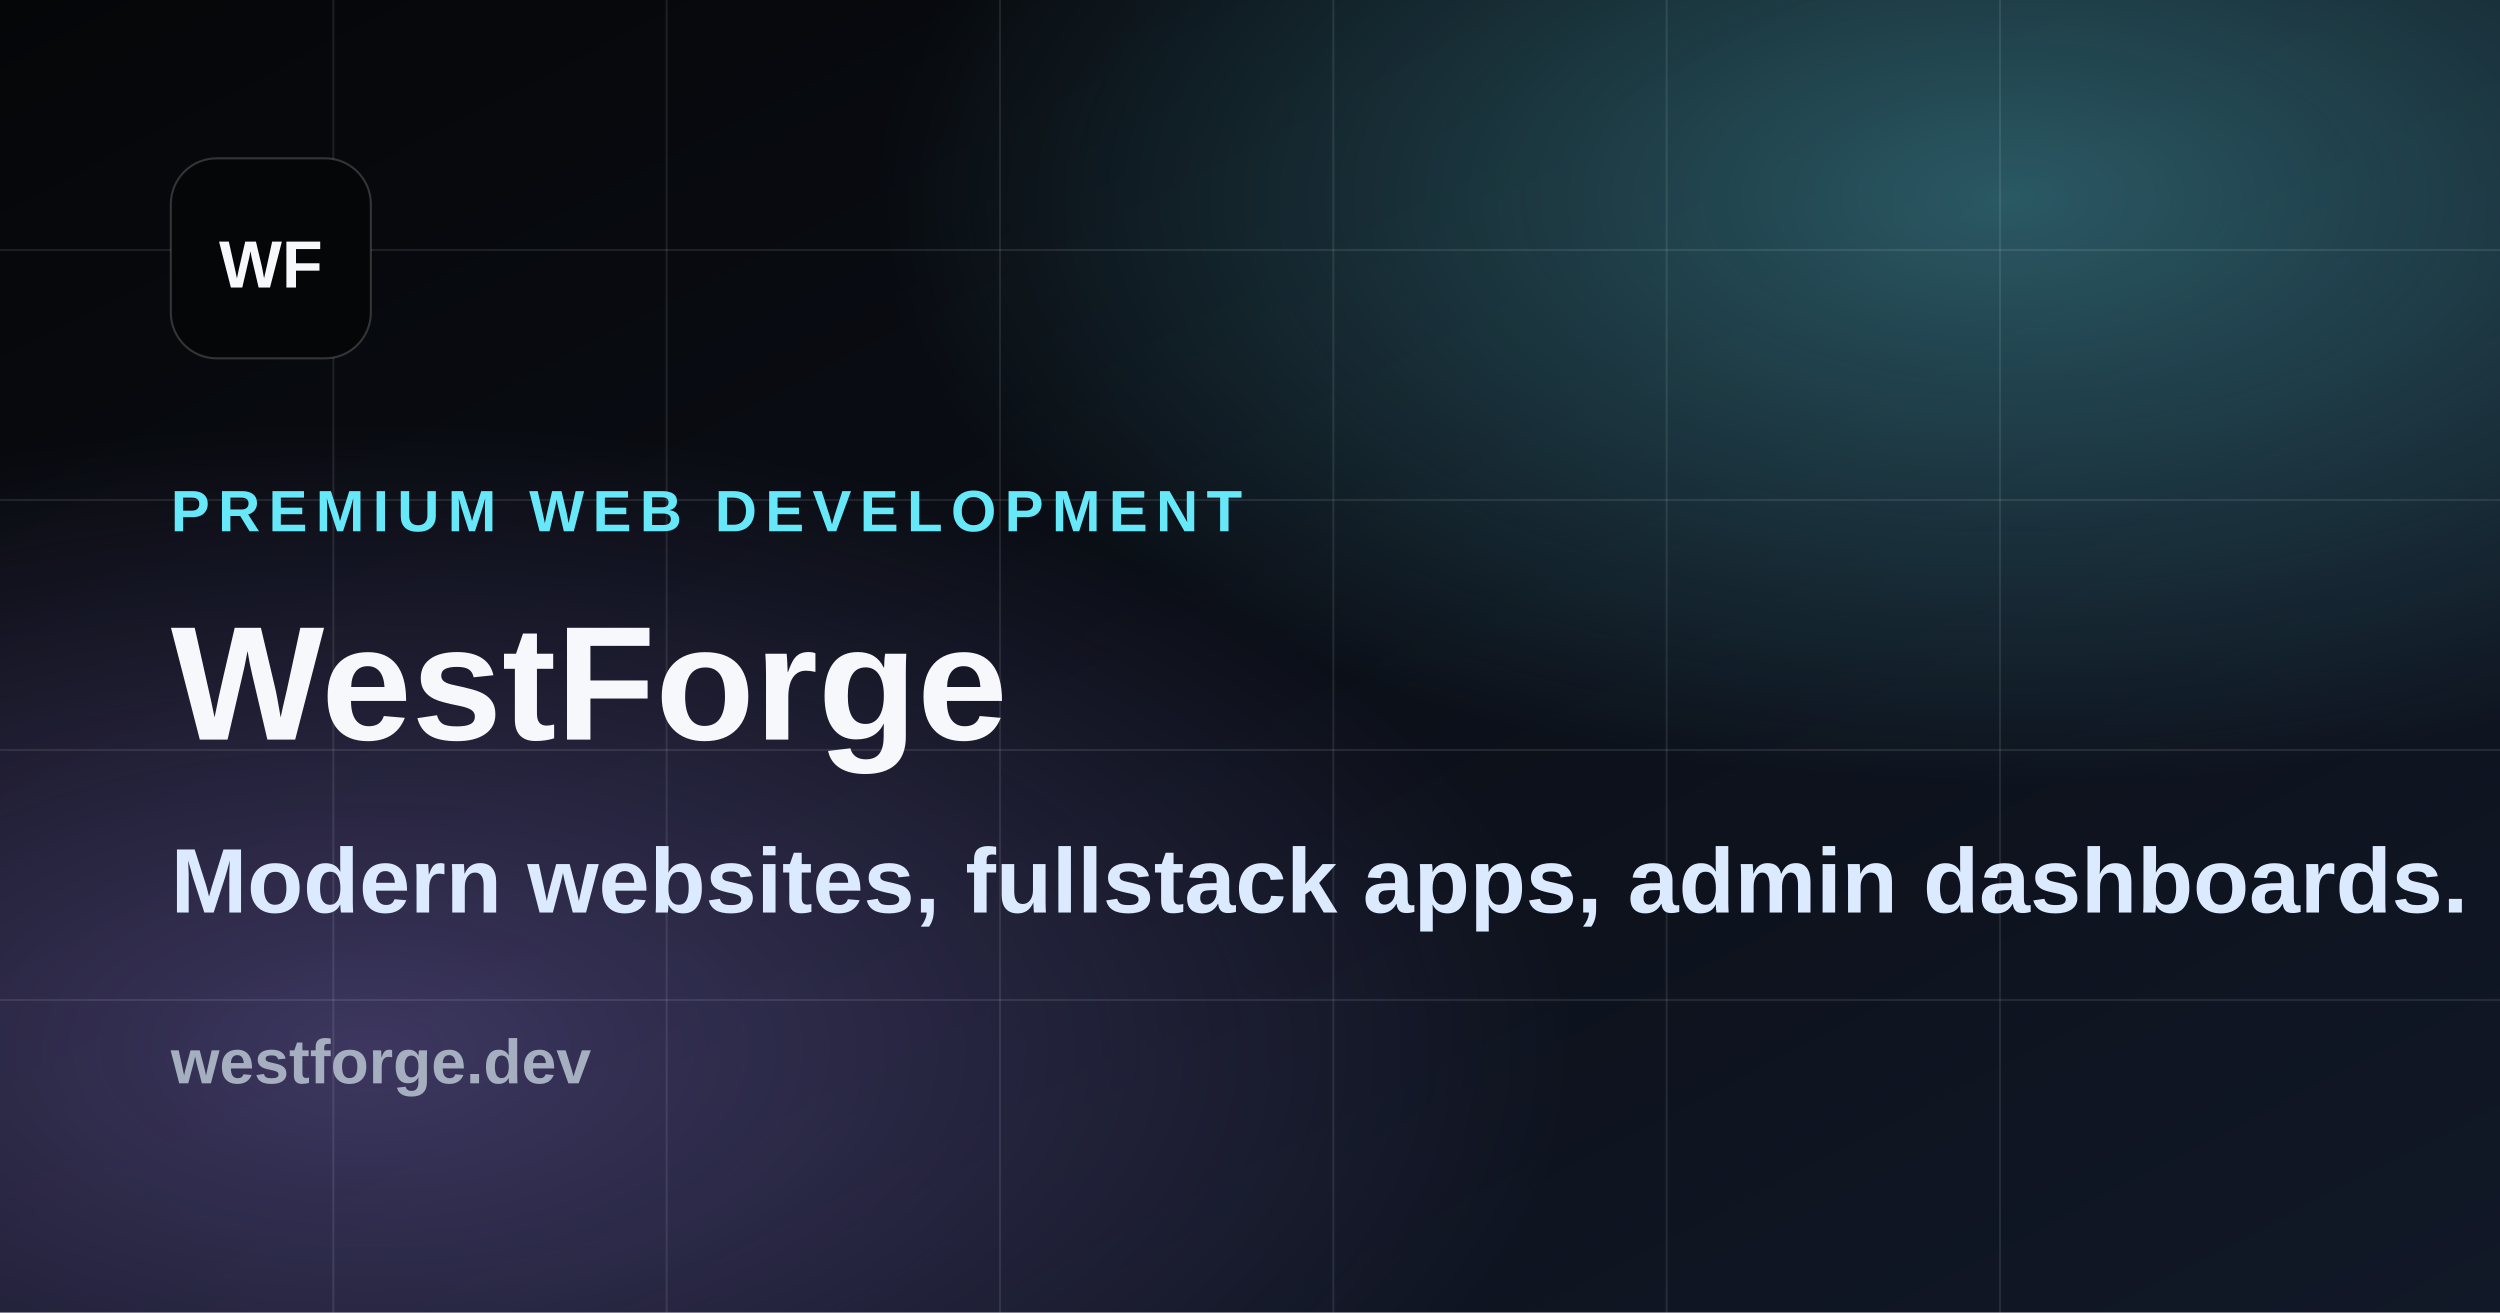
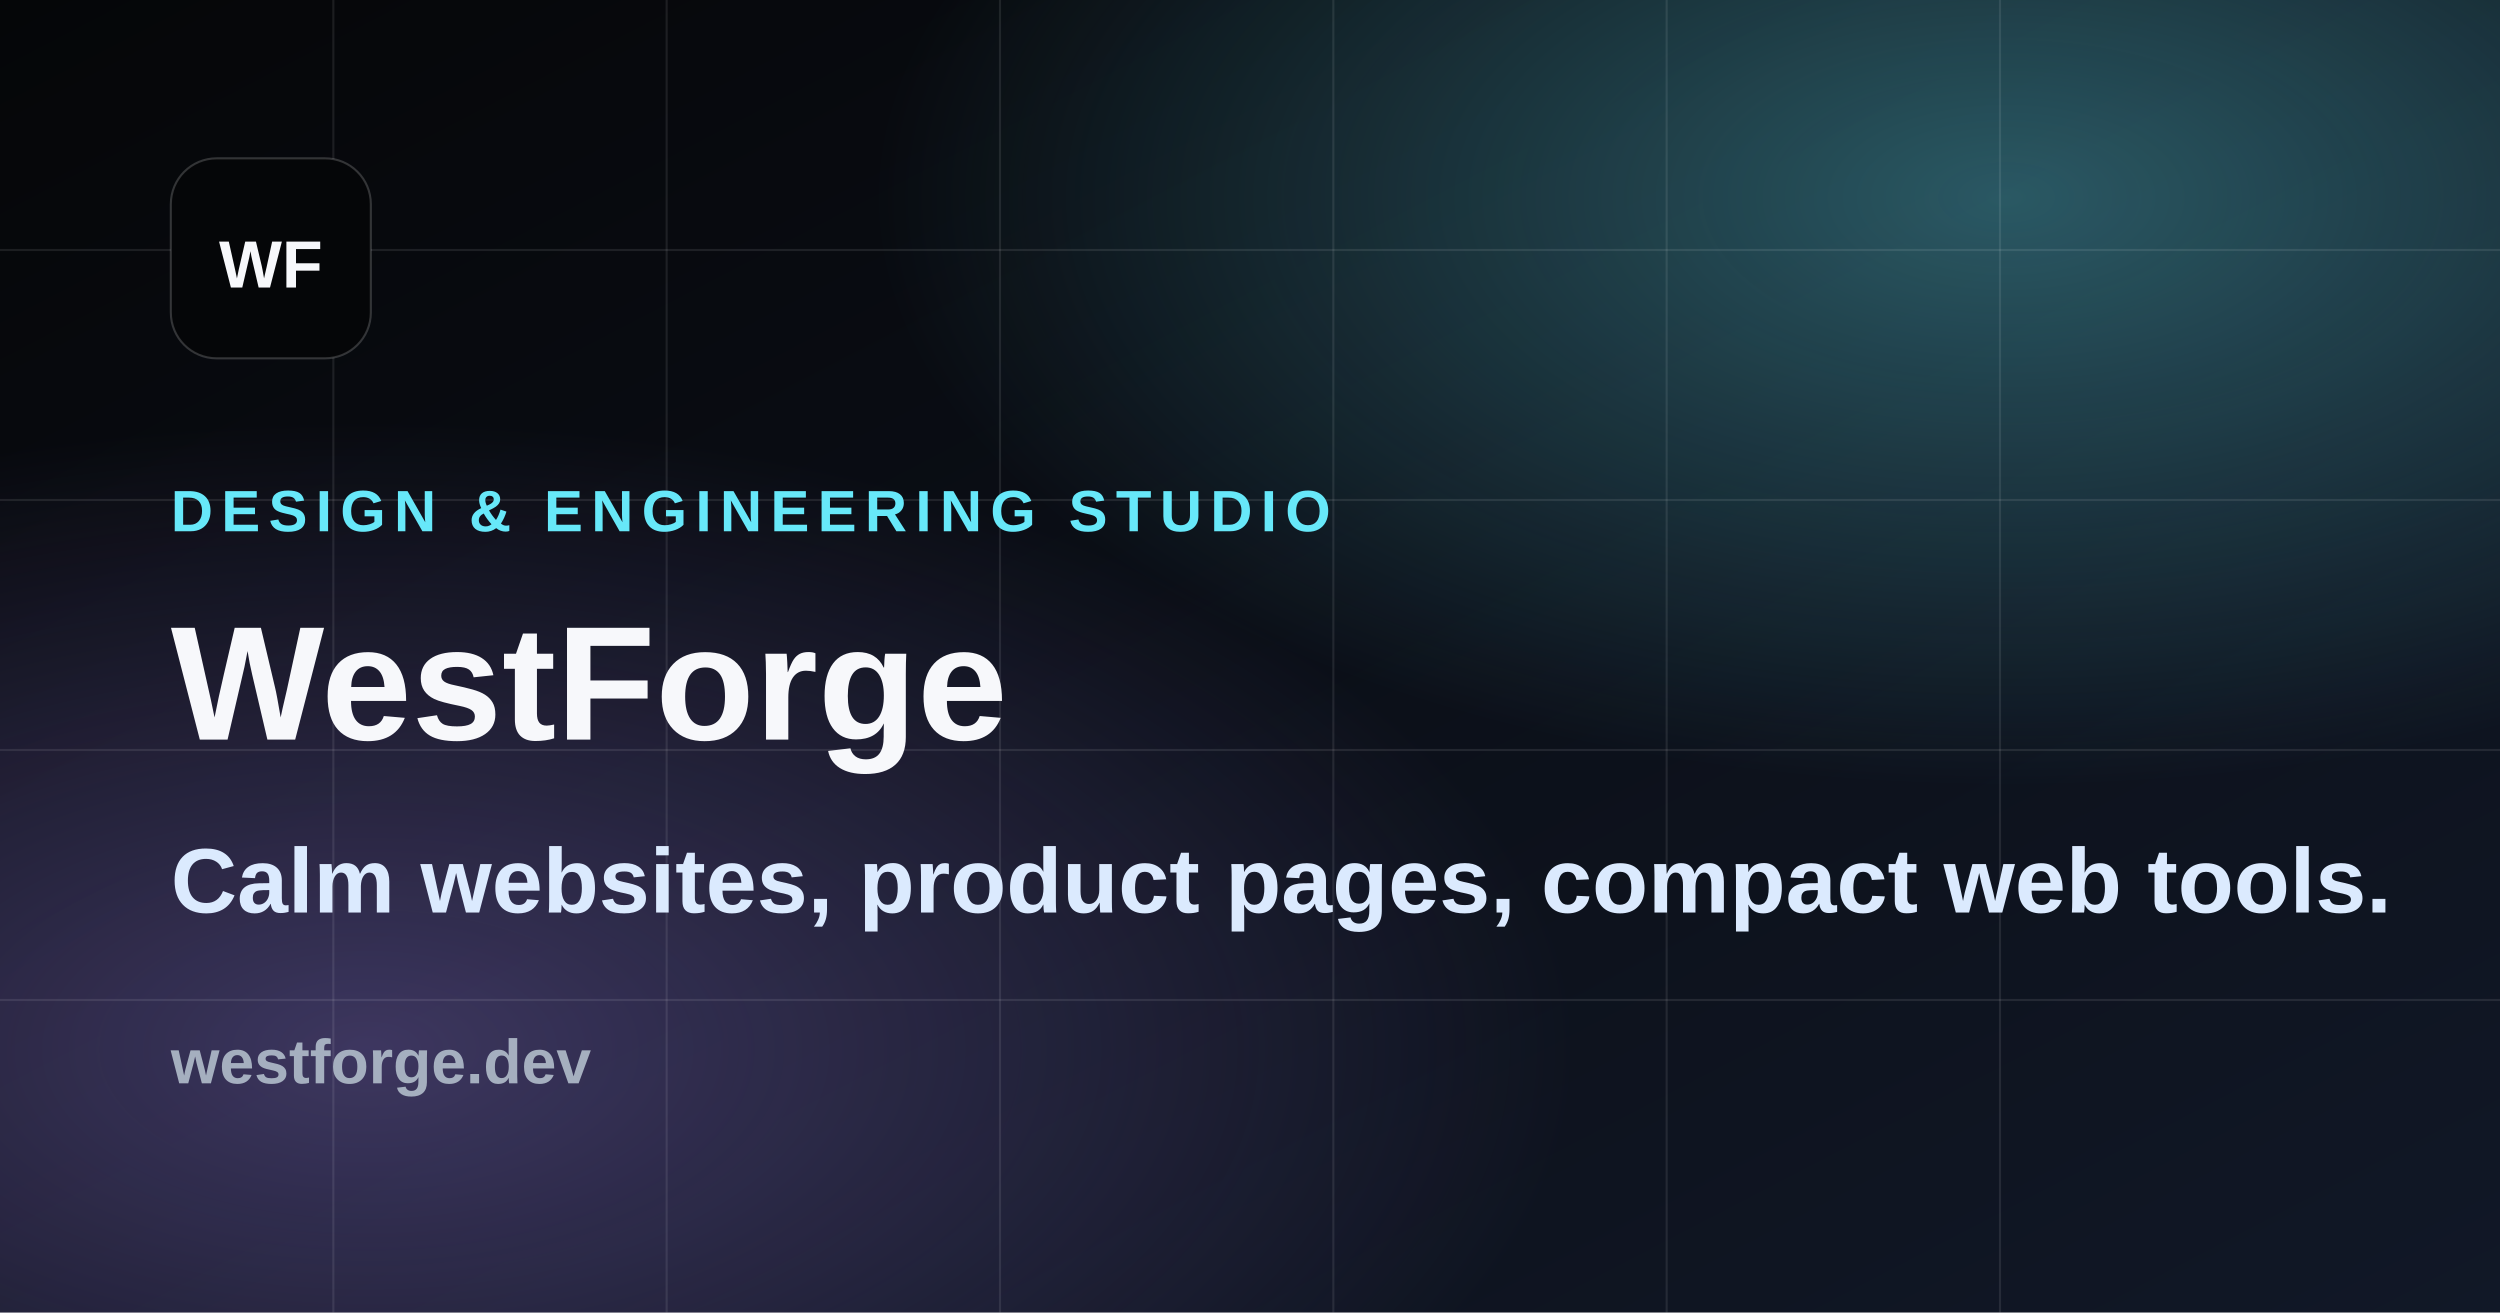
- <svg xmlns="http://www.w3.org/2000/svg" viewBox="0 0 1200 630" role="img" aria-label="WestForge premium web development by an independent developer">
+ <svg xmlns="http://www.w3.org/2000/svg" viewBox="0 0 1200 630" role="img" aria-label="WestForge design and engineering studio">
  <defs>
    <linearGradient id="bg" x1="0" x2="1" y1="0" y2="1">
      <stop stop-color="#050608" />
      <stop offset="1" stop-color="#111827" />
    </linearGradient>
    <radialGradient id="cyan" cx="80%" cy="15%" r="45%">
      <stop stop-color="#67e8f9" stop-opacity=".34" />
      <stop offset="1" stop-color="#67e8f9" stop-opacity="0" />
    </radialGradient>
    <radialGradient id="violet" cx="15%" cy="80%" r="48%">
      <stop stop-color="#a78bfa" stop-opacity=".32" />
      <stop offset="1" stop-color="#a78bfa" stop-opacity="0" />
    </radialGradient>
  </defs>
  <rect width="1200" height="630" fill="url(#bg)" />
  <rect width="1200" height="630" fill="url(#cyan)" />
  <rect width="1200" height="630" fill="url(#violet)" />
  <g fill="none" stroke="#ffffff" stroke-opacity=".09">
    <path d="M0 120h1200M0 240h1200M0 360h1200M0 480h1200" />
    <path d="M160 0v630M320 0v630M480 0v630M640 0v630M800 0v630M960 0v630" />
  </g>
  <rect x="82" y="76" width="96" height="96" rx="22" fill="#050608" stroke="#ffffff" stroke-opacity=".18" />
  <text x="130" y="138" fill="#f7f8fb" font-family="Manrope, Arial, sans-serif" font-size="32" font-weight="900" text-anchor="middle">WF</text>
-   <text x="82" y="255" fill="#67e8f9" font-family="Manrope, Arial, sans-serif" font-size="28" font-weight="900" letter-spacing="4">PREMIUM WEB DEVELOPMENT</text>
+   <text x="82" y="255" fill="#67e8f9" font-family="Manrope, Arial, sans-serif" font-size="28" font-weight="900" letter-spacing="4">DESIGN &amp; ENGINEERING STUDIO</text>
  <text x="82" y="355" fill="#f7f8fb" font-family="Manrope, Arial, sans-serif" font-size="78" font-weight="900">WestForge</text>
-   <text x="82" y="438" fill="#dbeafe" font-family="Manrope, Arial, sans-serif" font-size="44" font-weight="700">Modern websites, fullstack apps, admin dashboards.</text>
+   <text x="82" y="438" fill="#dbeafe" font-family="Manrope, Arial, sans-serif" font-size="44" font-weight="700">Calm websites, product pages, compact web tools.</text>
  <text x="82" y="520" fill="#a5afbf" font-family="Manrope, Arial, sans-serif" font-size="30" font-weight="600">westforge.dev</text>
</svg>
